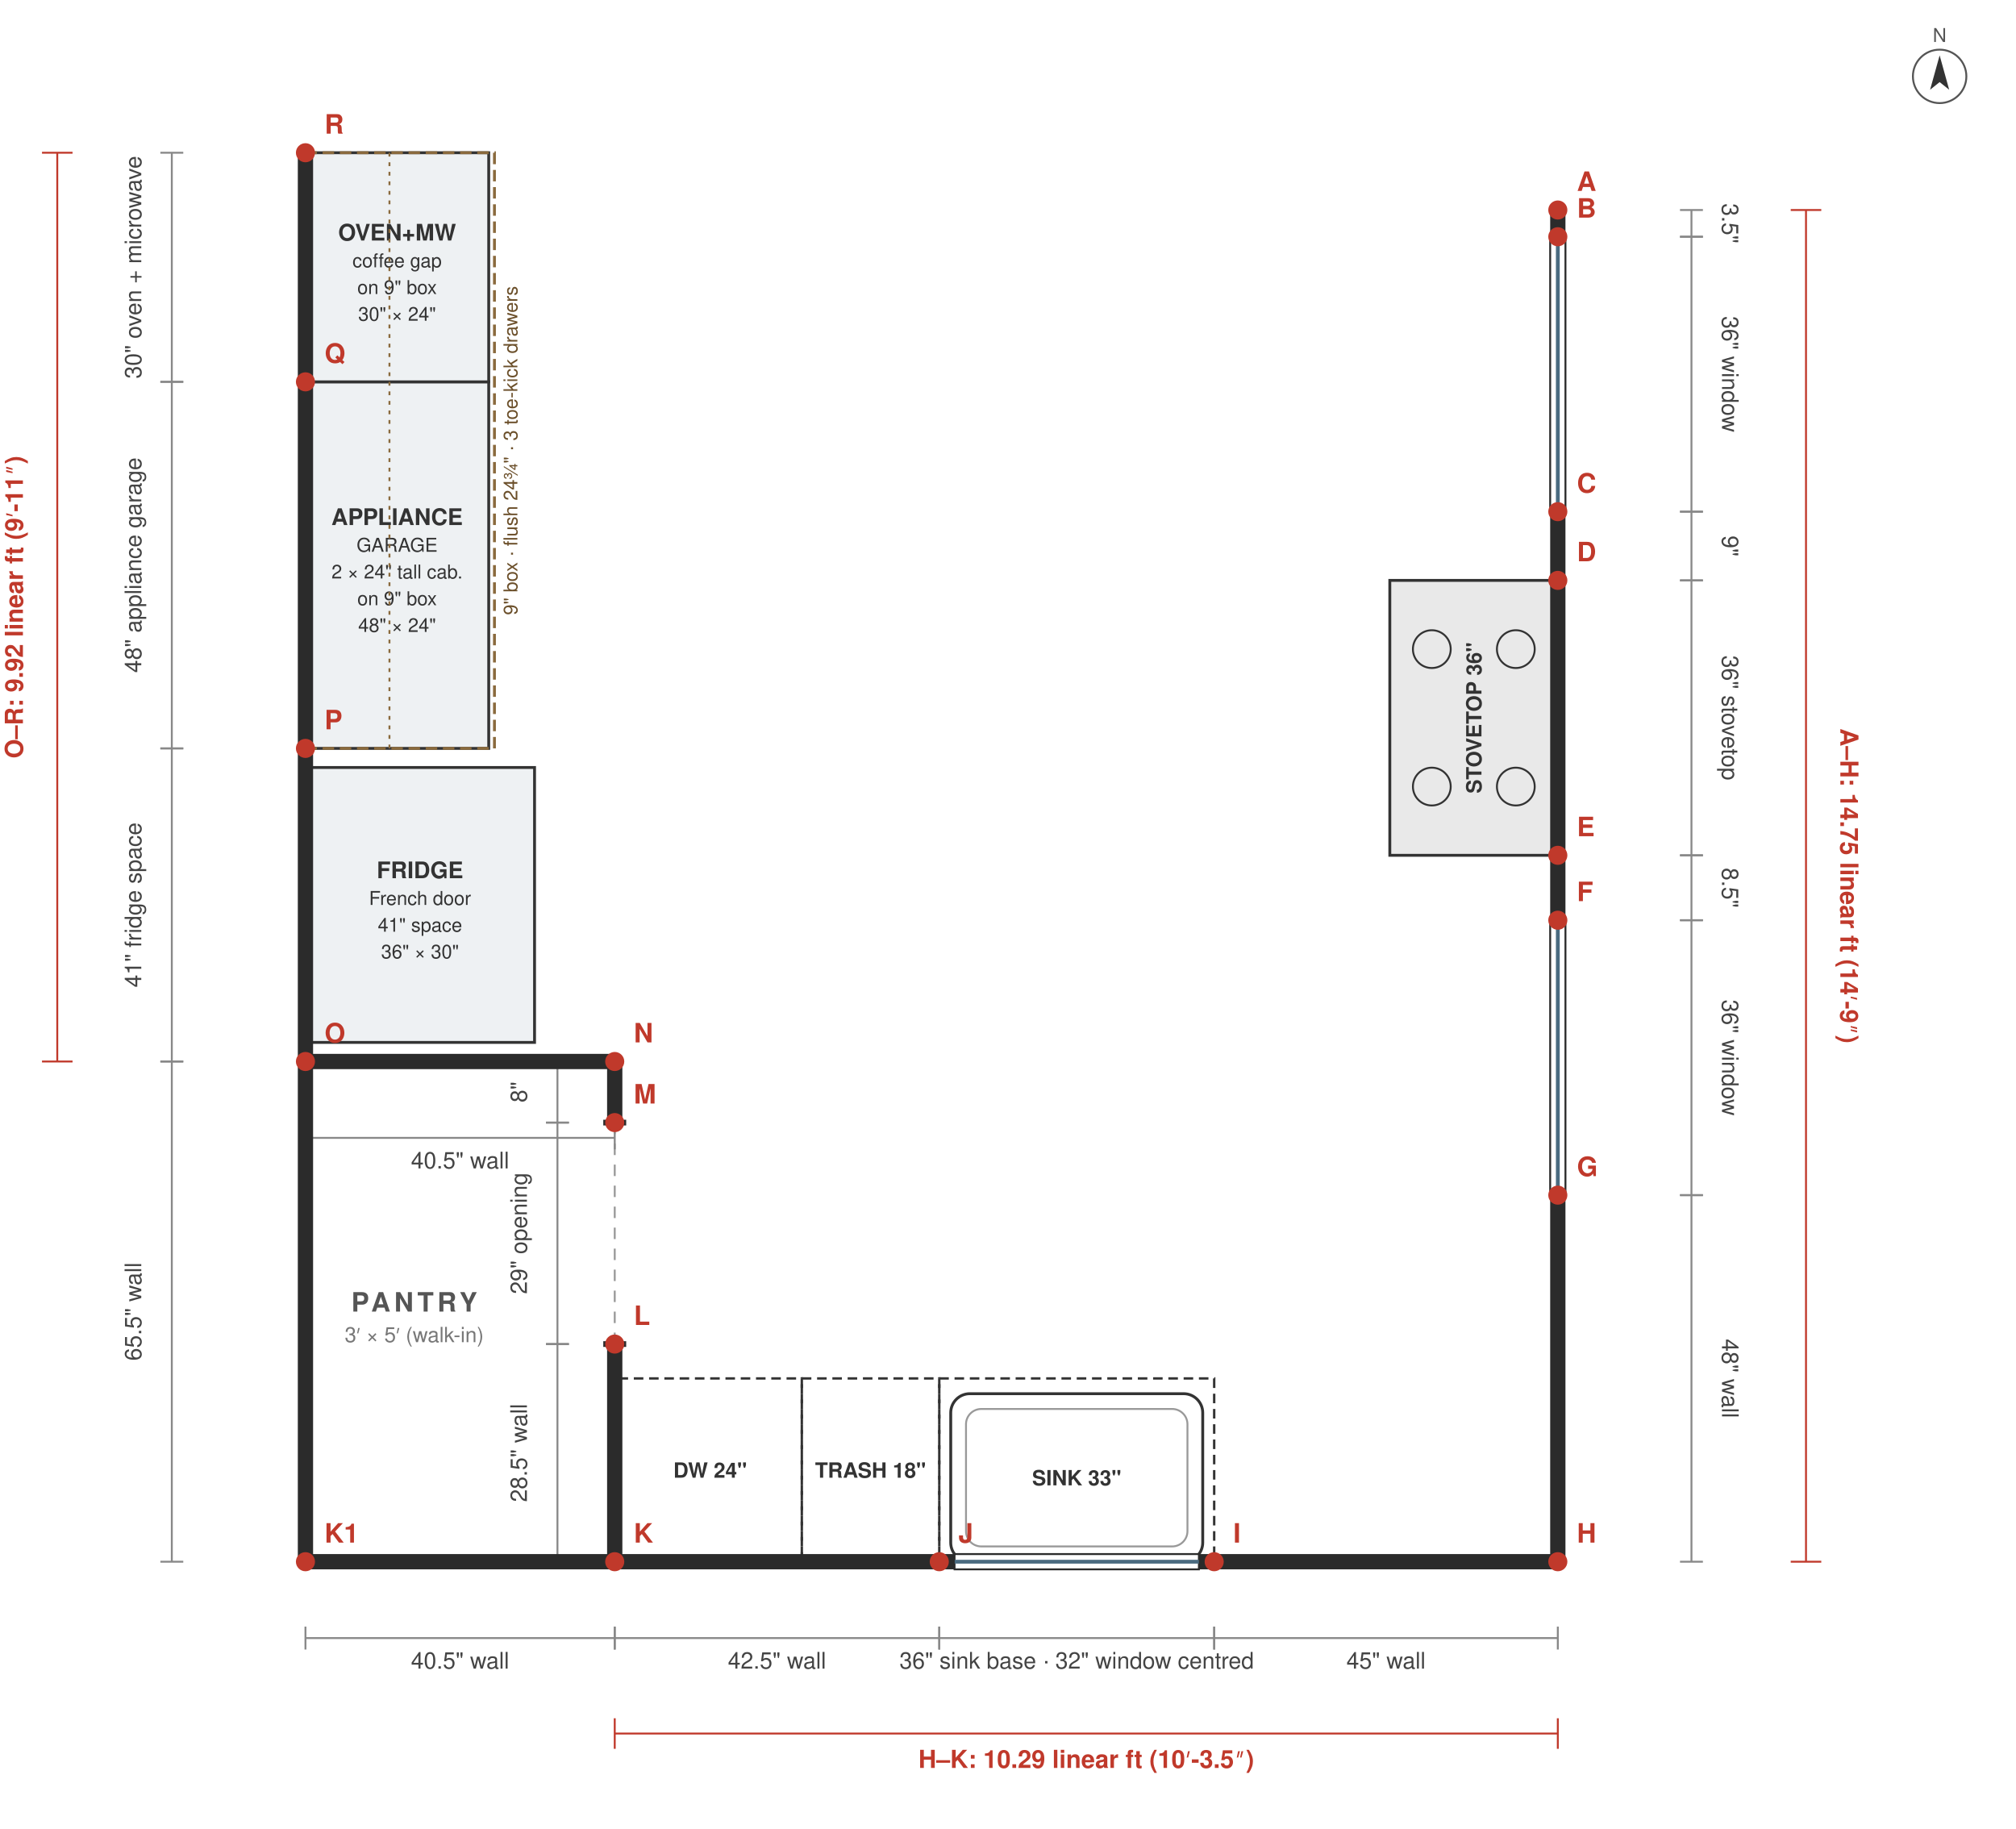
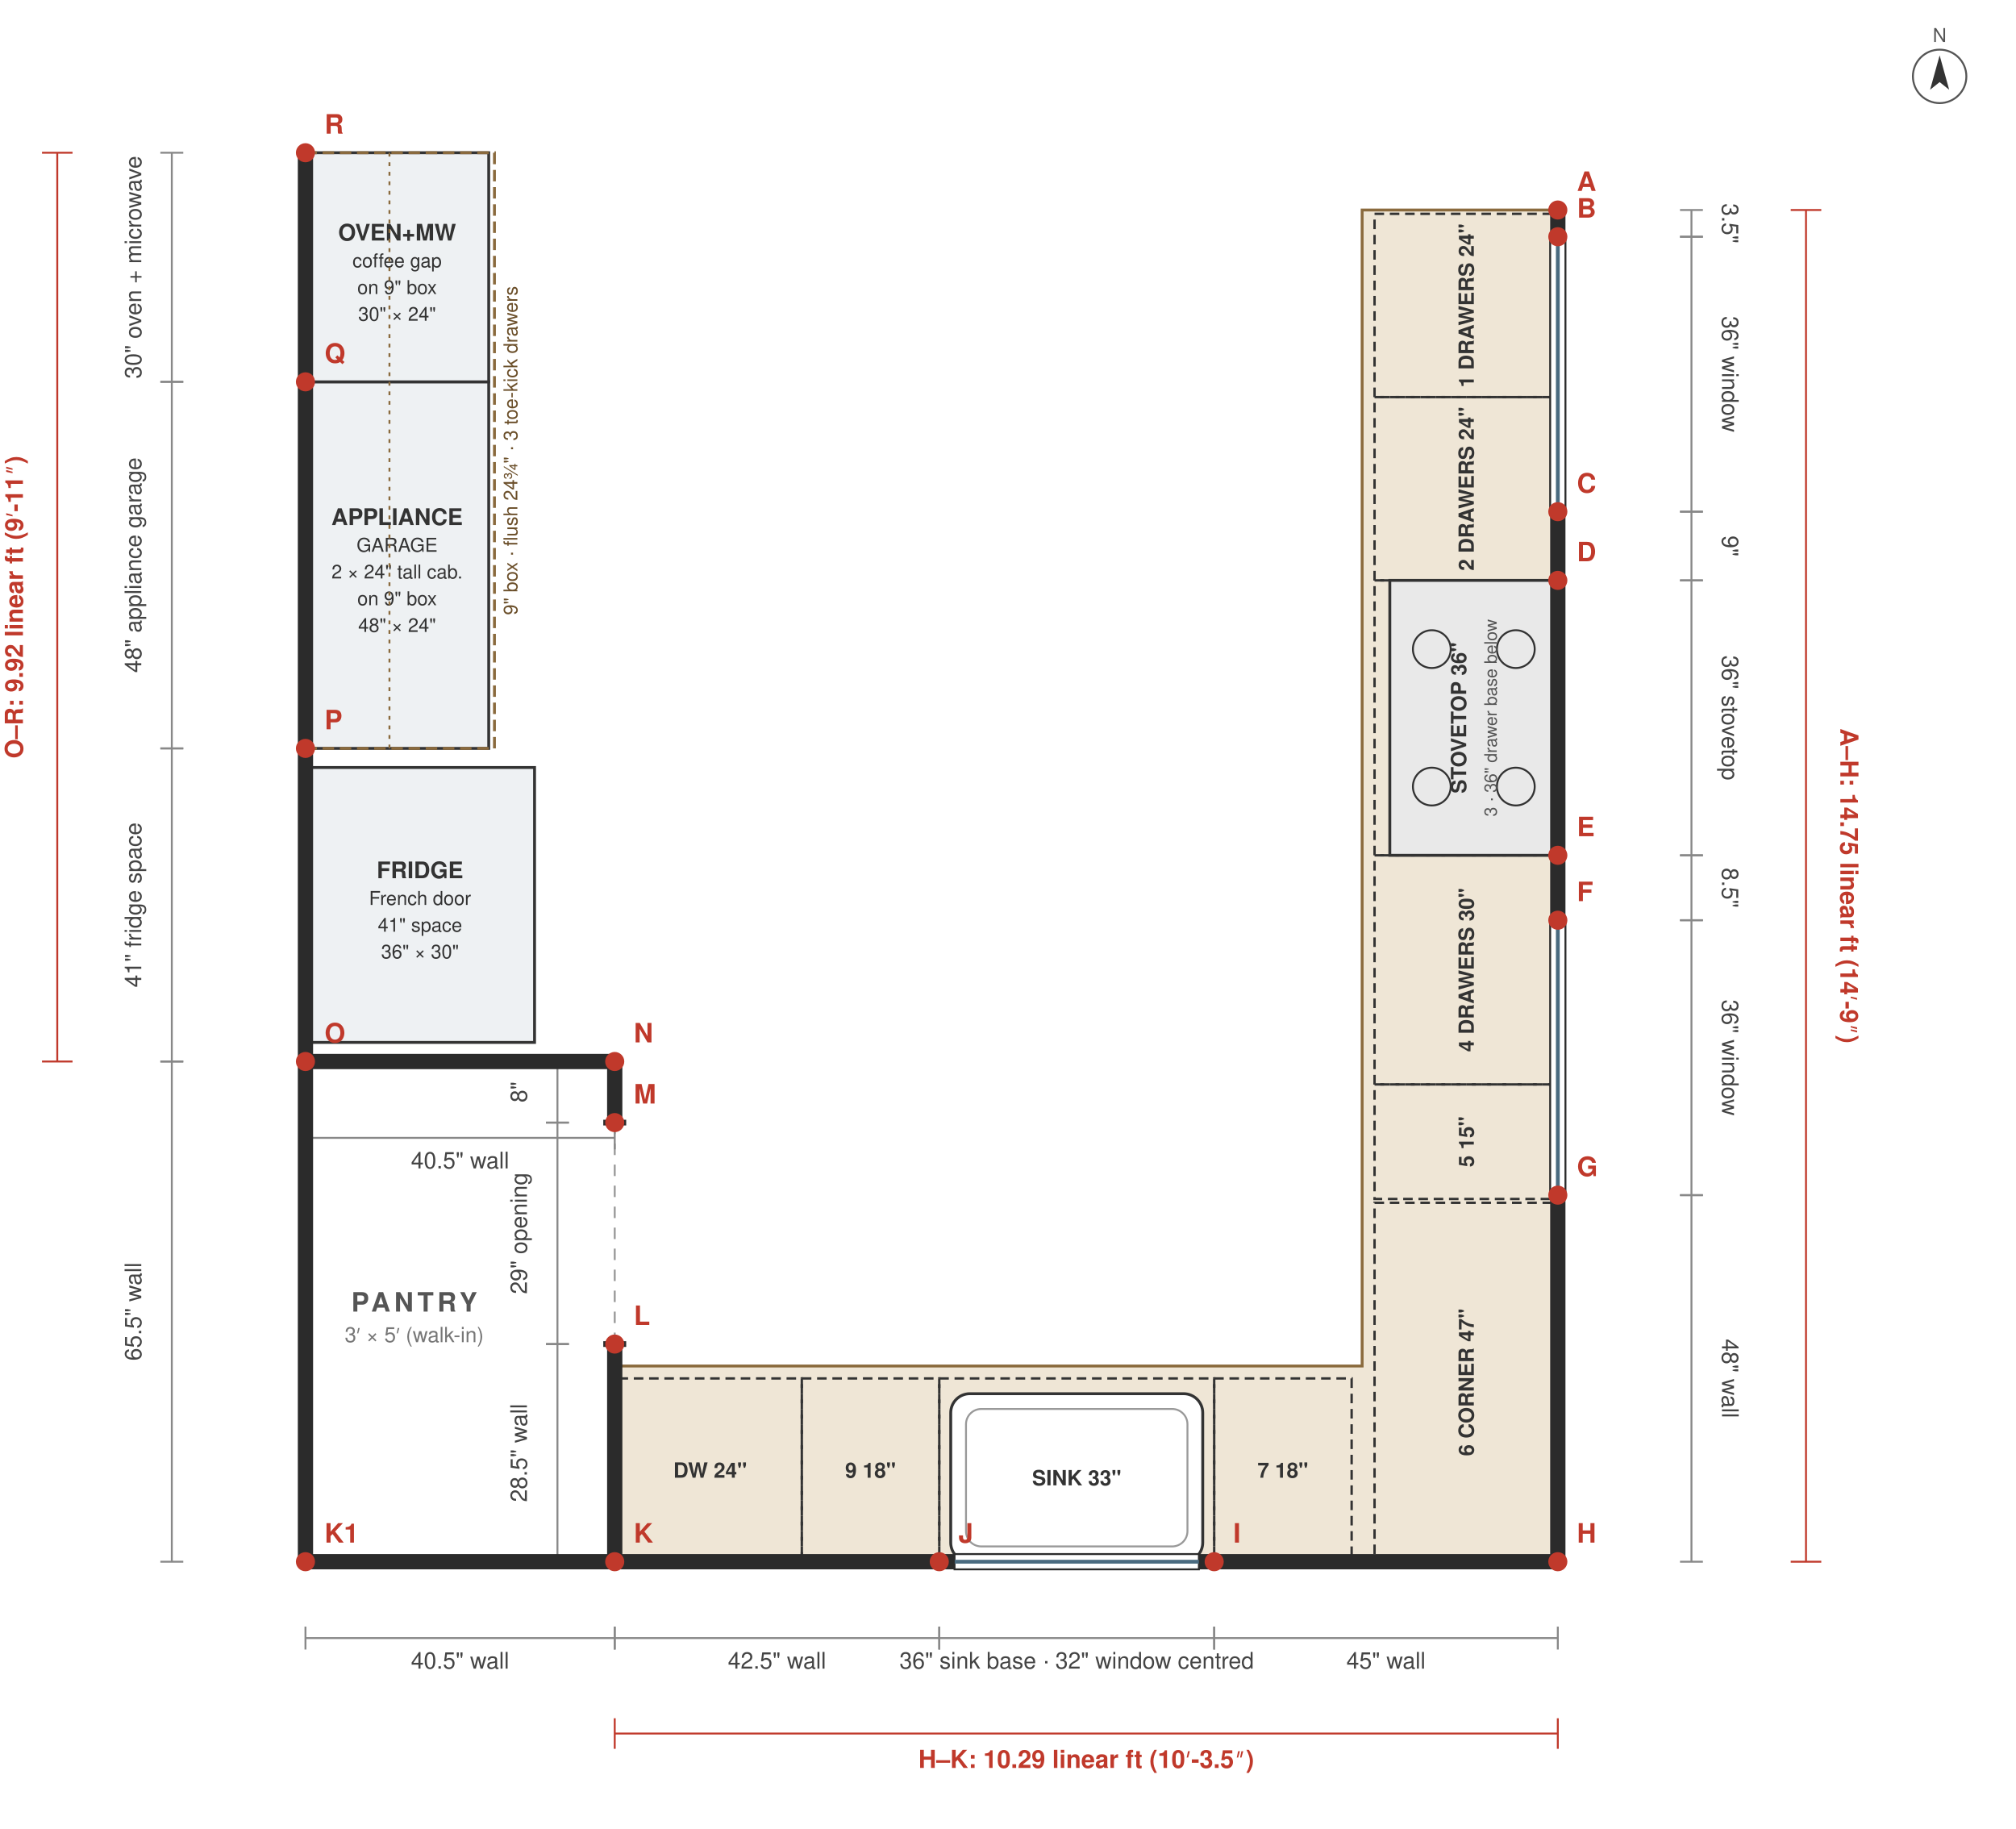
<svg xmlns="http://www.w3.org/2000/svg" viewBox="0 0 1056 958" width="1056" height="958" font-family="Helvetica, Arial, sans-serif">
  <rect width="1056" height="958" fill="#ffffff" />
  <g id="north" transform="translate(1016,40)">
    <circle r="14" fill="none" stroke="#555" />
    <path d="M 0 -11 L 5 7 L 0 3 L -5 7 Z" fill="#333" />
    <text y="-18" font-size="10" fill="#555" text-anchor="middle">N</text>
  </g>
+   <path id="counter-AHK" d="M 816.0 110.0 L 816.0 818.0 L 322.0 818.0 L 322.0 715.5 L 713.5 715.5 L 713.5 110.0 Z" fill="#efe6d6" stroke="#8a6a3d" stroke-width="1.5" />
  <g id="appliance-fridge">
    <rect x="160.0" y="402.0" width="120.0" height="144.0" fill="#eef1f3" stroke="#333" stroke-width="1.5" />
    <text x="220.0" y="460.0" font-size="12" font-weight="700" fill="#333" text-anchor="middle">FRIDGE</text>
    <text x="220.0" y="474.0" font-size="10" font-weight="400" fill="#333" text-anchor="middle">French door</text>
    <text x="220.0" y="488.0" font-size="10" font-weight="400" fill="#333" text-anchor="middle">41" space</text>
    <text x="220.0" y="502.0" font-size="10" font-weight="400" fill="#333" text-anchor="middle">36" × 30"</text>
  </g>
  <g id="appliance-appliance">
    <rect x="160.0" y="200.0" width="96.0" height="192.0" fill="#eef1f3" stroke="#333" stroke-width="1.5" />
    <text x="208.0" y="275.0" font-size="12" font-weight="700" fill="#333" text-anchor="middle">APPLIANCE</text>
    <text x="208.0" y="289.0" font-size="10" font-weight="400" fill="#333" text-anchor="middle">GARAGE</text>
    <text x="208.0" y="303.0" font-size="10" font-weight="400" fill="#333" text-anchor="middle">2 × 24" tall cab.</text>
    <text x="208.0" y="317.0" font-size="10" font-weight="400" fill="#333" text-anchor="middle">on 9" box</text>
    <text x="208.0" y="331.0" font-size="10" font-weight="400" fill="#333" text-anchor="middle">48" × 24"</text>
  </g>
  <g id="appliance-oven+mw">
    <rect x="160.0" y="80.0" width="96.0" height="120.0" fill="#eef1f3" stroke="#333" stroke-width="1.5" />
    <text x="208.0" y="126.0" font-size="12" font-weight="700" fill="#333" text-anchor="middle">OVEN+MW</text>
    <text x="208.0" y="140.0" font-size="10" font-weight="400" fill="#333" text-anchor="middle">coffee gap</text>
    <text x="208.0" y="154.0" font-size="10" font-weight="400" fill="#333" text-anchor="middle">on 9" box</text>
    <text x="208.0" y="168.0" font-size="10" font-weight="400" fill="#333" text-anchor="middle">30" × 24"</text>
  </g>
  <line x1="204.0" y1="80.0" x2="204.0" y2="392.0" stroke="#8a6a3d" stroke-width="1" stroke-dasharray="2 3" />
  <text x="271.0" y="236.0" font-size="10" fill="#6b4f2a" text-anchor="middle" transform="rotate(-90 271.0 236.0)">9" box · flush 24¾" · 3 toe-kick drawers</text>
  <rect x="160.0" y="80.0" width="99.0" height="312.0" fill="none" stroke="#8a6a3d" stroke-width="1.5" stroke-dasharray="6 3" />
+   <g id="under-1">
+     <rect x="720.0" y="112.0" width="96.0" height="96.0" fill="none" stroke="#333" stroke-width="1.25" stroke-dasharray="5 3" />
+     <text x="772.0" y="160.0" font-size="11" font-weight="700" fill="#333" text-anchor="middle" transform="rotate(-90 772.0 160.0)">1 DRAWERS 24"</text>
+   </g>
+   <g id="under-2">
+     <rect x="720.0" y="208.0" width="96.0" height="96.0" fill="none" stroke="#333" stroke-width="1.25" stroke-dasharray="5 3" />
+     <text x="772.0" y="256.0" font-size="11" font-weight="700" fill="#333" text-anchor="middle" transform="rotate(-90 772.0 256.0)">2 DRAWERS 24"</text>
+   </g>
+   <g id="under-3">
+     <rect x="720.0" y="304.0" width="96.0" height="144.0" fill="none" stroke="#333" stroke-width="1.25" stroke-dasharray="5 3" />
+     <text x="772.0" y="376.0" font-size="11" font-weight="700" fill="#333" text-anchor="middle" transform="rotate(-90 772.0 376.0)">3 COOKTOP BASE 36"</text>
+   </g>
  <g id="range-stovetop">
    <rect x="728.0" y="304.0" width="88.0" height="144.0" fill="#e9e9e9" stroke="#333" stroke-width="1.5" />
    <circle cx="750.0" cy="340.0" r="9.9" fill="none" stroke="#333" />
    <circle cx="750.0" cy="412.0" r="9.9" fill="none" stroke="#333" />
    <circle cx="794.0" cy="340.0" r="9.9" fill="none" stroke="#333" />
    <circle cx="794.0" cy="412.0" r="9.9" fill="none" stroke="#333" />
-     <text x="776.0" y="376.0" font-size="11" font-weight="700" fill="#333" text-anchor="middle" transform="rotate(-90 776.0 376.0)">STOVETOP 36"</text>
-   </g>
-   <g id="under-sink">
+     <text x="768.0" y="376.0" font-size="11" font-weight="700" fill="#333" text-anchor="middle" transform="rotate(-90 768.0 376.0)">STOVETOP 36"</text>
+     <text x="784.0" y="376.0" font-size="9" fill="#555" text-anchor="middle" transform="rotate(-90 784.0 376.0)">3 · 36" drawer base below</text>
+   </g>
+   <g id="under-4">
+     <rect x="720.0" y="448.0" width="96.0" height="120.0" fill="none" stroke="#333" stroke-width="1.25" stroke-dasharray="5 3" />
+     <text x="772.0" y="508.0" font-size="11" font-weight="700" fill="#333" text-anchor="middle" transform="rotate(-90 772.0 508.0)">4 DRAWERS 30"</text>
+   </g>
+   <g id="under-5">
+     <rect x="720.0" y="568.0" width="96.0" height="60.0" fill="none" stroke="#333" stroke-width="1.25" stroke-dasharray="5 3" />
+     <text x="772.0" y="598.0" font-size="11" font-weight="700" fill="#333" text-anchor="middle" transform="rotate(-90 772.0 598.0)">5 15"</text>
+   </g>
+   <g id="under-6">
+     <rect x="720.0" y="630.0" width="96.0" height="188.0" fill="none" stroke="#333" stroke-width="1.25" stroke-dasharray="5 3" />
+     <text x="772.0" y="724.0" font-size="11" font-weight="700" fill="#333" text-anchor="middle" transform="rotate(-90 772.0 724.0)">6 CORNER 47"</text>
+   </g>
+   <g id="under-7">
+     <rect x="636.0" y="722.0" width="72.0" height="96.0" fill="none" stroke="#333" stroke-width="1.25" stroke-dasharray="5 3" />
+     <text x="672.0" y="774.0" font-size="11" font-weight="700" fill="#333" text-anchor="middle">7 18"</text>
+   </g>
+   <g id="under-8">
    <rect x="492.0" y="722.0" width="144.0" height="96.0" fill="none" stroke="#333" stroke-width="1.25" stroke-dasharray="5 3" />
-     <text x="564.0" y="774.0" font-size="11" font-weight="700" fill="#333" text-anchor="middle">SINK BASE 36"</text>
+     <text x="564.0" y="774.0" font-size="11" font-weight="700" fill="#333" text-anchor="middle">8 SINK BASE 36"</text>
  </g>
  <g id="sink-sink">
    <rect x="498.0" y="730.0" width="132.0" height="88.0" rx="10" fill="#fff" stroke="#333" stroke-width="1.5" />
    <rect x="506.0" y="738.0" width="116.0" height="72.0" rx="8" fill="none" stroke="#999" />
    <text x="564.0" y="778.0" font-size="11" font-weight="700" fill="#333" text-anchor="middle">SINK 33"</text>
  </g>
-   <g id="under-trash">
+   <g id="under-9">
    <rect x="420.0" y="722.0" width="72.0" height="96.0" fill="none" stroke="#333" stroke-width="1.25" stroke-dasharray="5 3" />
-     <text x="456.0" y="774.0" font-size="11" font-weight="700" fill="#333" text-anchor="middle">TRASH 18"</text>
+     <text x="456.0" y="774.0" font-size="11" font-weight="700" fill="#333" text-anchor="middle">9 18"</text>
  </g>
  <g id="under-dw">
    <rect x="324.0" y="722.0" width="96.0" height="96.0" fill="none" stroke="#333" stroke-width="1.25" stroke-dasharray="5 3" />
    <text x="372.0" y="774.0" font-size="11" font-weight="700" fill="#333" text-anchor="middle">DW 24"</text>
  </g>
  <line id="wall-AB" x1="816.0" y1="110.0" x2="816.0" y2="124.0" stroke="#2b2b2b" stroke-width="8" />
  <g stroke="#888">
    <line x1="886.0" y1="110.0" x2="886.0" y2="124.0" />
    <line x1="880.0" y1="110.0" x2="892.0" y2="110.0" />
    <line x1="880.0" y1="124.0" x2="892.0" y2="124.0" />
  </g>
  <text x="902.0" y="117.0" font-size="12" fill="#444" text-anchor="middle" transform="rotate(90 902.0 117.0)">3.5"</text>
  <g id="window-BC">
    <rect x="812.0" y="124.0" width="8" height="144.0" fill="#fff" stroke="#2b2b2b" />
    <line x1="816.0" y1="124.0" x2="816.0" y2="268.0" stroke="#4a6b80" stroke-width="2" />
  </g>
  <g stroke="#888">
    <line x1="886.0" y1="124.0" x2="886.0" y2="268.0" />
    <line x1="880.0" y1="124.0" x2="892.0" y2="124.0" />
    <line x1="880.0" y1="268.0" x2="892.0" y2="268.0" />
  </g>
  <text x="902.0" y="196.0" font-size="12" fill="#444" text-anchor="middle" transform="rotate(90 902.0 196.0)">36" window</text>
  <line id="wall-CD" x1="816.0" y1="268.0" x2="816.0" y2="304.0" stroke="#2b2b2b" stroke-width="8" />
  <g stroke="#888">
    <line x1="886.0" y1="268.0" x2="886.0" y2="304.0" />
    <line x1="880.0" y1="268.0" x2="892.0" y2="268.0" />
    <line x1="880.0" y1="304.0" x2="892.0" y2="304.0" />
  </g>
  <text x="902.0" y="286.0" font-size="12" fill="#444" text-anchor="middle" transform="rotate(90 902.0 286.0)">9"</text>
  <line id="wall-DE" x1="816.0" y1="304.0" x2="816.0" y2="448.0" stroke="#2b2b2b" stroke-width="8" />
  <g stroke="#888">
    <line x1="886.0" y1="304.0" x2="886.0" y2="448.0" />
    <line x1="880.0" y1="304.0" x2="892.0" y2="304.0" />
    <line x1="880.0" y1="448.0" x2="892.0" y2="448.0" />
  </g>
  <text x="902.0" y="376.0" font-size="12" fill="#444" text-anchor="middle" transform="rotate(90 902.0 376.0)">36" stovetop</text>
  <line id="wall-EF" x1="816.0" y1="448.0" x2="816.0" y2="482.0" stroke="#2b2b2b" stroke-width="8" />
  <g stroke="#888">
    <line x1="886.0" y1="448.0" x2="886.0" y2="482.0" />
    <line x1="880.0" y1="448.0" x2="892.0" y2="448.0" />
    <line x1="880.0" y1="482.0" x2="892.0" y2="482.0" />
  </g>
  <text x="902.0" y="465.0" font-size="12" fill="#444" text-anchor="middle" transform="rotate(90 902.0 465.0)">8.5"</text>
  <g id="window-FG">
    <rect x="812.0" y="482.0" width="8" height="144.0" fill="#fff" stroke="#2b2b2b" />
    <line x1="816.0" y1="482.0" x2="816.0" y2="626.0" stroke="#4a6b80" stroke-width="2" />
  </g>
  <g stroke="#888">
    <line x1="886.0" y1="482.0" x2="886.0" y2="626.0" />
    <line x1="880.0" y1="482.0" x2="892.0" y2="482.0" />
    <line x1="880.0" y1="626.0" x2="892.0" y2="626.0" />
  </g>
  <text x="902.0" y="554.0" font-size="12" fill="#444" text-anchor="middle" transform="rotate(90 902.0 554.0)">36" window</text>
  <line id="wall-GH" x1="816.0" y1="626.0" x2="816.0" y2="818.0" stroke="#2b2b2b" stroke-width="8" />
  <g stroke="#888">
    <line x1="886.0" y1="626.0" x2="886.0" y2="818.0" />
    <line x1="880.0" y1="626.0" x2="892.0" y2="626.0" />
    <line x1="880.0" y1="818.0" x2="892.0" y2="818.0" />
  </g>
  <text x="902.0" y="722.0" font-size="12" fill="#444" text-anchor="middle" transform="rotate(90 902.0 722.0)">48" wall</text>
  <line id="wall-HI" x1="816.0" y1="818.0" x2="636.0" y2="818.0" stroke="#2b2b2b" stroke-width="8" />
  <g stroke="#888">
    <line x1="816.0" y1="858.0" x2="636.0" y2="858.0" />
    <line x1="816.0" y1="852.0" x2="816.0" y2="864.0" />
    <line x1="636.0" y1="852.0" x2="636.0" y2="864.0" />
  </g>
  <text x="726.0" y="874.0" font-size="12" fill="#444" text-anchor="middle">45" wall</text>
  <line id="wall-I_w1" x1="636.0" y1="818.0" x2="628.0" y2="818.0" stroke="#2b2b2b" stroke-width="8" />
  <g id="window-_w1_w2">
    <rect x="500.0" y="814.0" width="128.0" height="8" fill="#fff" stroke="#2b2b2b" />
    <line x1="628.0" y1="818.0" x2="500.0" y2="818.0" stroke="#4a6b80" stroke-width="2" />
  </g>
  <line id="wall-_w2J" x1="500.0" y1="818.0" x2="492.0" y2="818.0" stroke="#2b2b2b" stroke-width="8" />
  <line id="wall-JK" x1="492.0" y1="818.0" x2="322.0" y2="818.0" stroke="#2b2b2b" stroke-width="8" />
  <g stroke="#888">
    <line x1="492.0" y1="858.0" x2="322.0" y2="858.0" />
    <line x1="492.0" y1="852.0" x2="492.0" y2="864.0" />
    <line x1="322.0" y1="852.0" x2="322.0" y2="864.0" />
  </g>
  <text x="407.0" y="874.0" font-size="12" fill="#444" text-anchor="middle">42.5" wall</text>
  <line id="wall-KL" x1="322.0" y1="818.0" x2="322.0" y2="704.0" stroke="#2b2b2b" stroke-width="8" />
  <g stroke="#888">
    <line x1="292.0" y1="818.0" x2="292.0" y2="704.0" />
    <line x1="286.0" y1="818.0" x2="298.0" y2="818.0" />
    <line x1="286.0" y1="704.0" x2="298.0" y2="704.0" />
  </g>
  <text x="276.0" y="761.0" font-size="12" fill="#444" text-anchor="middle" transform="rotate(-90 276.0 761.0)">28.5" wall</text>
  <g id="opening-LM" stroke="#2b2b2b">
    <line x1="322.0" y1="704.0" x2="322.0" y2="588.0" stroke="#999" stroke-dasharray="6 5" />
    <line x1="316.0" y1="704.0" x2="328.0" y2="704.0" stroke-width="3" />
    <line x1="316.0" y1="588.0" x2="328.0" y2="588.0" stroke-width="3" />
  </g>
  <g stroke="#888">
    <line x1="292.0" y1="704.0" x2="292.0" y2="588.0" />
    <line x1="286.0" y1="704.0" x2="298.0" y2="704.0" />
    <line x1="286.0" y1="588.0" x2="298.0" y2="588.0" />
  </g>
  <text x="276.0" y="646.0" font-size="12" fill="#444" text-anchor="middle" transform="rotate(-90 276.0 646.0)">29" opening</text>
  <line id="wall-MN" x1="322.0" y1="588.0" x2="322.0" y2="556.0" stroke="#2b2b2b" stroke-width="8" />
  <g stroke="#888">
    <line x1="292.0" y1="588.0" x2="292.0" y2="556.0" />
    <line x1="286.0" y1="588.0" x2="298.0" y2="588.0" />
    <line x1="286.0" y1="556.0" x2="298.0" y2="556.0" />
  </g>
  <text x="276.0" y="572.0" font-size="12" fill="#444" text-anchor="middle" transform="rotate(-90 276.0 572.0)">8"</text>
  <line id="wall-NO" x1="322.0" y1="556.0" x2="160.0" y2="556.0" stroke="#2b2b2b" stroke-width="8" />
  <g stroke="#888">
    <line x1="322.0" y1="596.0" x2="160.0" y2="596.0" />
    <line x1="322.0" y1="590.0" x2="322.0" y2="602.0" />
    <line x1="160.0" y1="590.0" x2="160.0" y2="602.0" />
  </g>
  <text x="241.0" y="612.0" font-size="12" fill="#444" text-anchor="middle">40.5" wall</text>
  <line id="wall-OP" x1="160.0" y1="556.0" x2="160.0" y2="392.0" stroke="#2b2b2b" stroke-width="8" />
  <g stroke="#888">
    <line x1="90.0" y1="556.0" x2="90.0" y2="392.0" />
    <line x1="84.0" y1="556.0" x2="96.0" y2="556.0" />
    <line x1="84.0" y1="392.0" x2="96.0" y2="392.0" />
  </g>
  <text x="74.0" y="474.0" font-size="12" fill="#444" text-anchor="middle" transform="rotate(-90 74.0 474.0)">41" fridge space</text>
  <line id="wall-PQ" x1="160.0" y1="392.0" x2="160.0" y2="200.0" stroke="#2b2b2b" stroke-width="8" />
  <g stroke="#888">
    <line x1="90.0" y1="392.0" x2="90.0" y2="200.0" />
    <line x1="84.0" y1="392.0" x2="96.0" y2="392.0" />
    <line x1="84.0" y1="200.0" x2="96.0" y2="200.0" />
  </g>
  <text x="74.0" y="296.0" font-size="12" fill="#444" text-anchor="middle" transform="rotate(-90 74.0 296.0)">48" appliance garage</text>
  <line id="wall-QR" x1="160.0" y1="200.0" x2="160.0" y2="80.0" stroke="#2b2b2b" stroke-width="8" />
  <g stroke="#888">
    <line x1="90.0" y1="200.0" x2="90.0" y2="80.0" />
    <line x1="84.0" y1="200.0" x2="96.0" y2="200.0" />
    <line x1="84.0" y1="80.0" x2="96.0" y2="80.0" />
  </g>
  <text x="74.0" y="140.0" font-size="12" fill="#444" text-anchor="middle" transform="rotate(-90 74.0 140.0)">30" oven + microwave</text>
  <line id="wall-KK1" x1="322.0" y1="818.0" x2="160.0" y2="818.0" stroke="#2b2b2b" stroke-width="8" />
  <g stroke="#888">
    <line x1="322.0" y1="858.0" x2="160.0" y2="858.0" />
    <line x1="322.0" y1="852.0" x2="322.0" y2="864.0" />
    <line x1="160.0" y1="852.0" x2="160.0" y2="864.0" />
  </g>
  <text x="241.0" y="874.0" font-size="12" fill="#444" text-anchor="middle">40.5" wall</text>
  <line id="wall-K1O" x1="160.0" y1="818.0" x2="160.0" y2="556.0" stroke="#2b2b2b" stroke-width="8" />
  <g stroke="#888">
    <line x1="90.0" y1="818.0" x2="90.0" y2="556.0" />
    <line x1="84.0" y1="818.0" x2="96.0" y2="818.0" />
    <line x1="84.0" y1="556.0" x2="96.0" y2="556.0" />
  </g>
  <text x="74.0" y="687.0" font-size="12" fill="#444" text-anchor="middle" transform="rotate(-90 74.0 687.0)">65.5" wall</text>
  <g stroke="#888">
    <line x1="636.0" y1="858.0" x2="492.0" y2="858.0" />
    <line x1="636.0" y1="852.0" x2="636.0" y2="864.0" />
    <line x1="492.0" y1="852.0" x2="492.0" y2="864.0" />
  </g>
  <text x="564.0" y="874.0" font-size="12" fill="#444" text-anchor="middle">36" sink base · 32" window centred</text>
  <g stroke="#c0392b">
    <line x1="946.0" y1="110.0" x2="946.0" y2="818.0" />
    <line x1="938.0" y1="110.0" x2="954.0" y2="110.0" />
    <line x1="938.0" y1="818.0" x2="954.0" y2="818.0" />
  </g>
  <text x="964.0" y="464.0" font-size="13" font-weight="700" fill="#c0392b" text-anchor="middle" transform="rotate(90 964.0 464.0)">A–H: 14.75 linear ft (14′-9″)</text>
  <g stroke="#c0392b">
    <line x1="816.0" y1="908.0" x2="322.0" y2="908.0" />
    <line x1="816.0" y1="900.0" x2="816.0" y2="916.0" />
    <line x1="322.0" y1="900.0" x2="322.0" y2="916.0" />
  </g>
  <text x="569.0" y="926.0" font-size="13" font-weight="700" fill="#c0392b" text-anchor="middle">H–K: 10.29 linear ft (10′-3.5″)</text>
  <g stroke="#c0392b">
    <line x1="30.0" y1="556.0" x2="30.0" y2="80.0" />
    <line x1="22.0" y1="556.0" x2="38.0" y2="556.0" />
    <line x1="22.0" y1="80.0" x2="38.0" y2="80.0" />
  </g>
  <text x="12.0" y="318.0" font-size="13" font-weight="700" fill="#c0392b" text-anchor="middle" transform="rotate(-90 12.0 318.0)">O–R: 9.92 linear ft (9′-11″)</text>
  <text x="217.0" y="687.0" font-size="14" font-weight="700" fill="#555" text-anchor="middle" letter-spacing="2">PANTRY</text>
  <text x="217.0" y="703.0" font-size="11" fill="#777" text-anchor="middle">3′ × 5′ (walk-in)</text>
  <g font-size="14" font-weight="700" fill="#c0392b">
    <circle cx="816.0" cy="110.0" r="5" />
    <text x="826.0" y="100.0">A</text>
    <circle cx="816.0" cy="124.0" r="5" />
    <text x="826.0" y="114.0">B</text>
    <circle cx="816.0" cy="268.0" r="5" />
    <text x="826.0" y="258.0">C</text>
    <circle cx="816.0" cy="304.0" r="5" />
    <text x="826.0" y="294.0">D</text>
    <circle cx="816.0" cy="448.0" r="5" />
    <text x="826.0" y="438.0">E</text>
    <circle cx="816.0" cy="482.0" r="5" />
    <text x="826.0" y="472.0">F</text>
    <circle cx="816.0" cy="626.0" r="5" />
    <text x="826.0" y="616.0">G</text>
    <circle cx="816.0" cy="818.0" r="5" />
    <text x="826.0" y="808.0">H</text>
    <circle cx="636.0" cy="818.0" r="5" />
    <text x="646.0" y="808.0">I</text>
    <circle cx="492.0" cy="818.0" r="5" />
    <text x="502.0" y="808.0">J</text>
    <circle cx="322.0" cy="818.0" r="5" />
    <text x="332.0" y="808.0">K</text>
    <circle cx="322.0" cy="704.0" r="5" />
    <text x="332.0" y="694.0">L</text>
    <circle cx="322.0" cy="588.0" r="5" />
    <text x="332.0" y="578.0">M</text>
    <circle cx="322.0" cy="556.0" r="5" />
    <text x="332.0" y="546.0">N</text>
    <circle cx="160.0" cy="556.0" r="5" />
    <text x="170.0" y="546.0">O</text>
    <circle cx="160.0" cy="392.0" r="5" />
    <text x="170.0" y="382.0">P</text>
    <circle cx="160.0" cy="200.0" r="5" />
    <text x="170.0" y="190.0">Q</text>
    <circle cx="160.0" cy="80.0" r="5" />
    <text x="170.0" y="70.0">R</text>
    <circle cx="160.0" cy="818.0" r="5" />
    <text x="170.0" y="808.0">K1</text>
  </g>
</svg>
